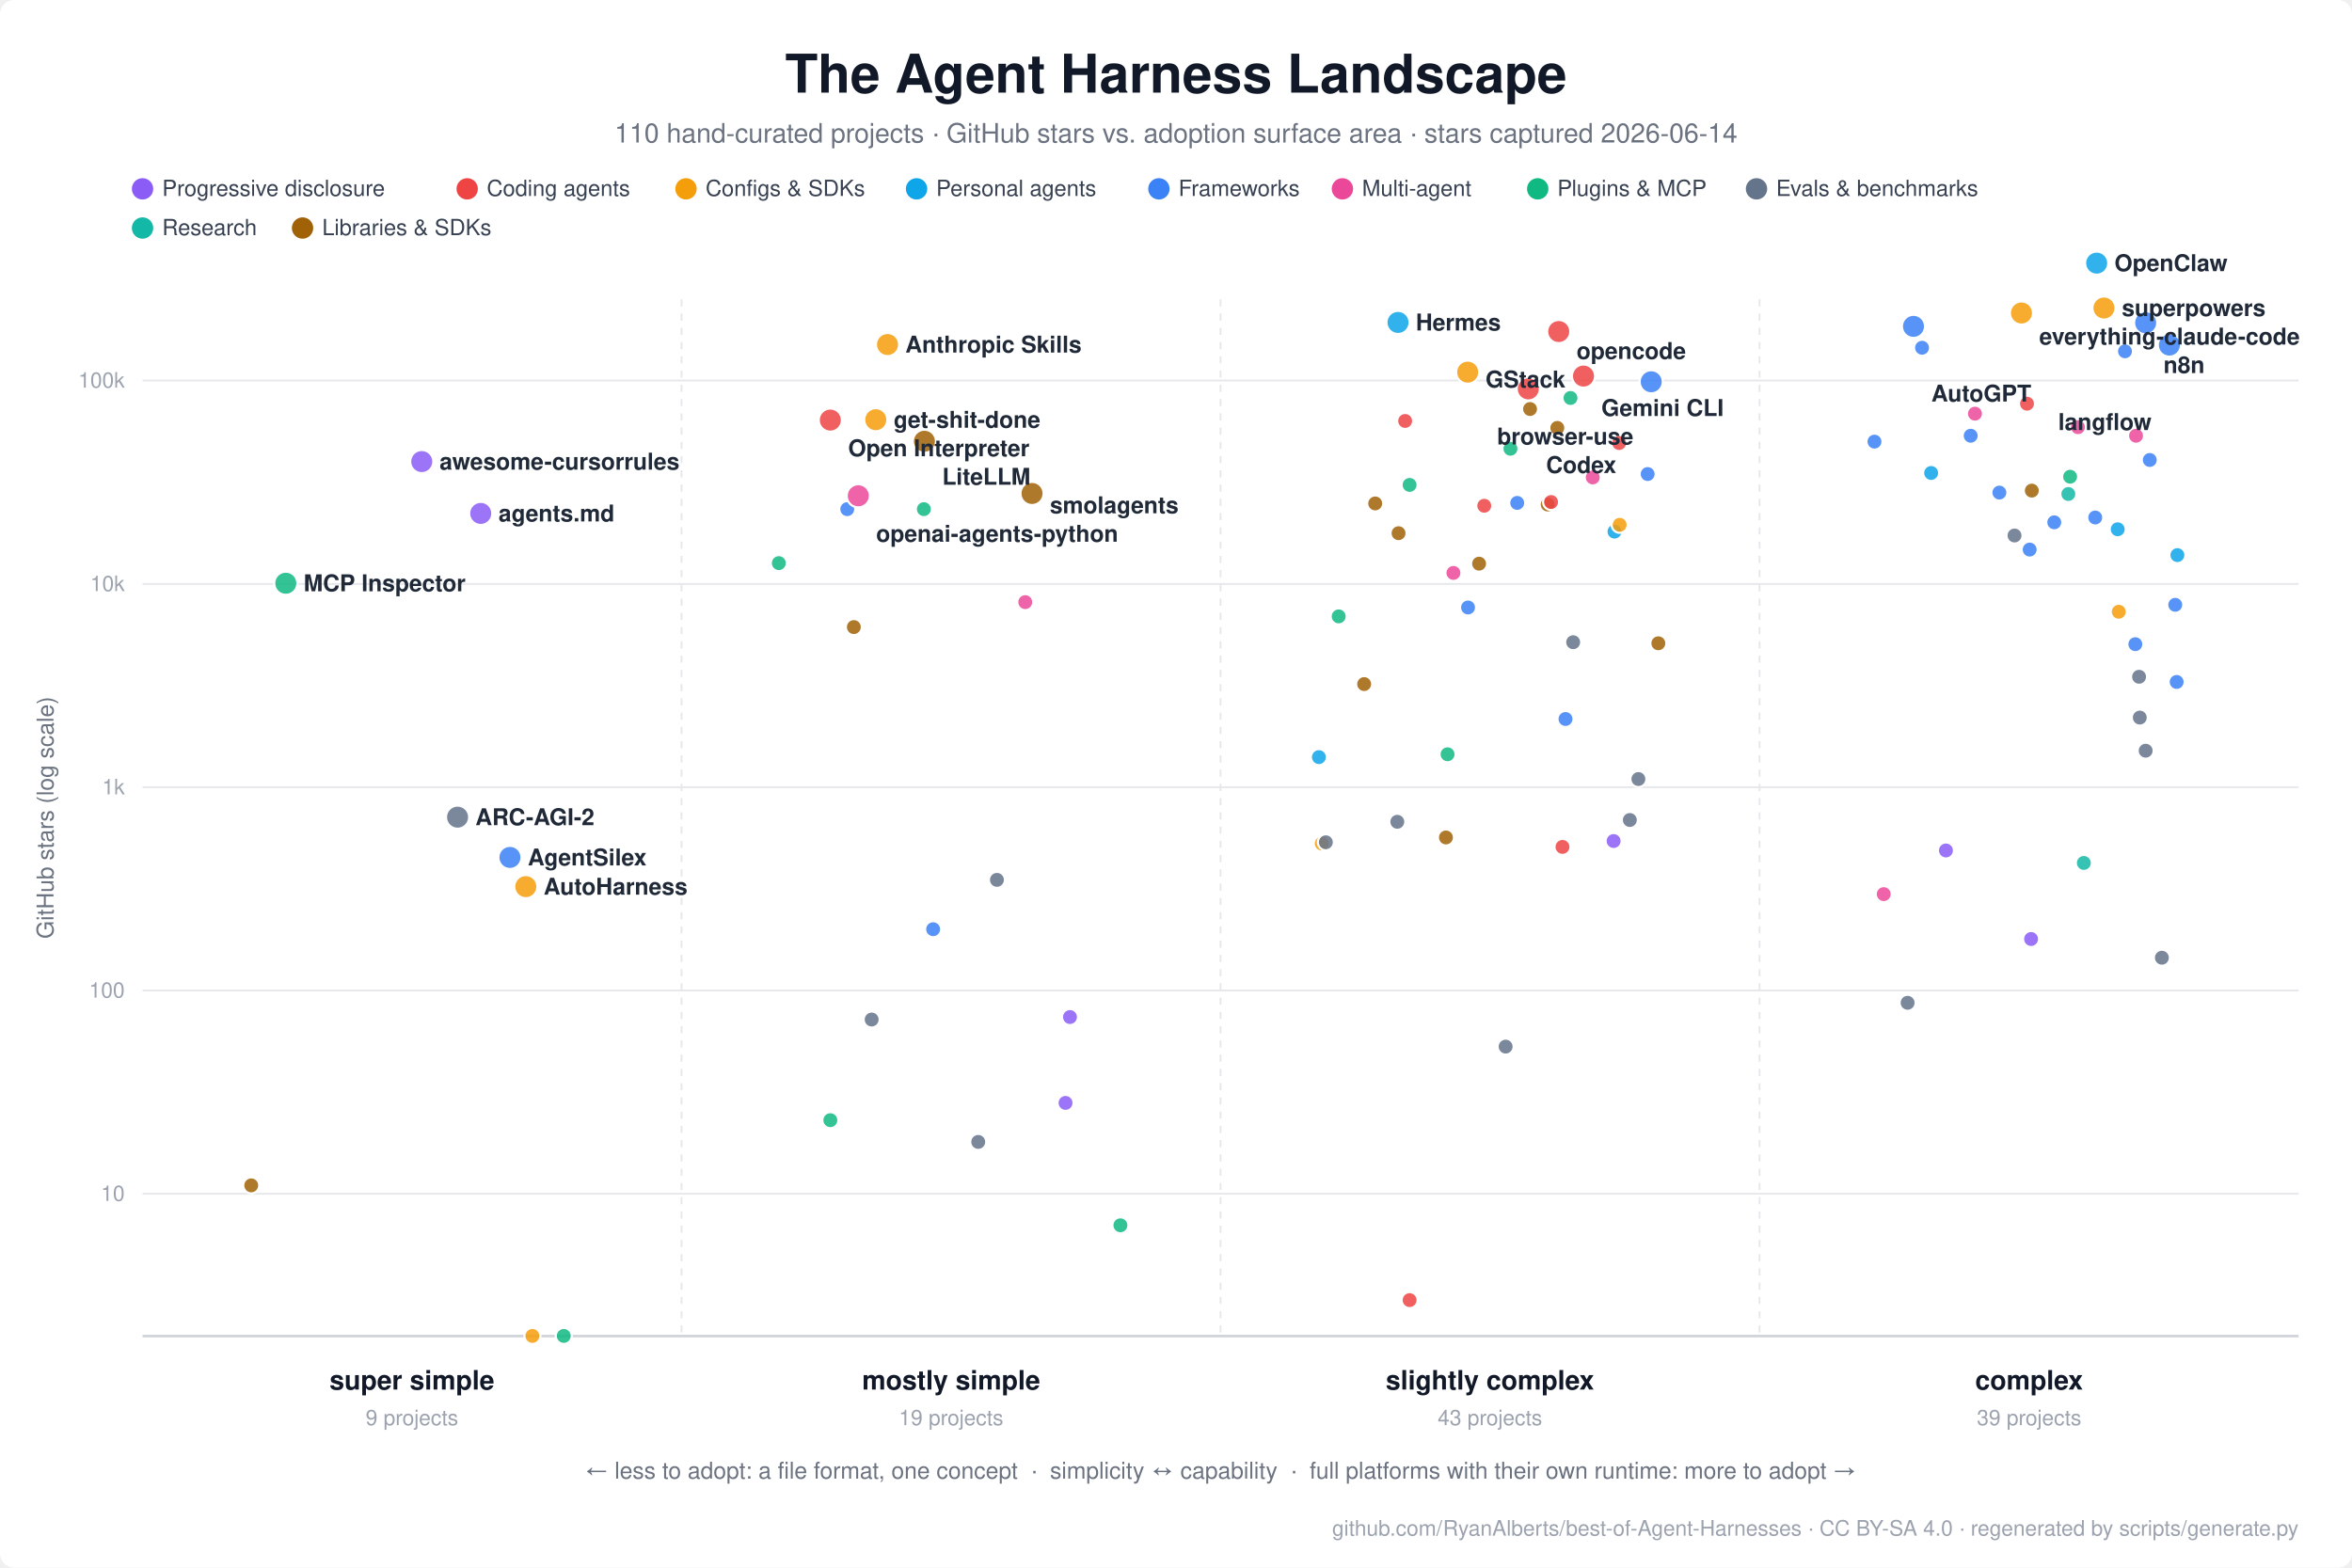
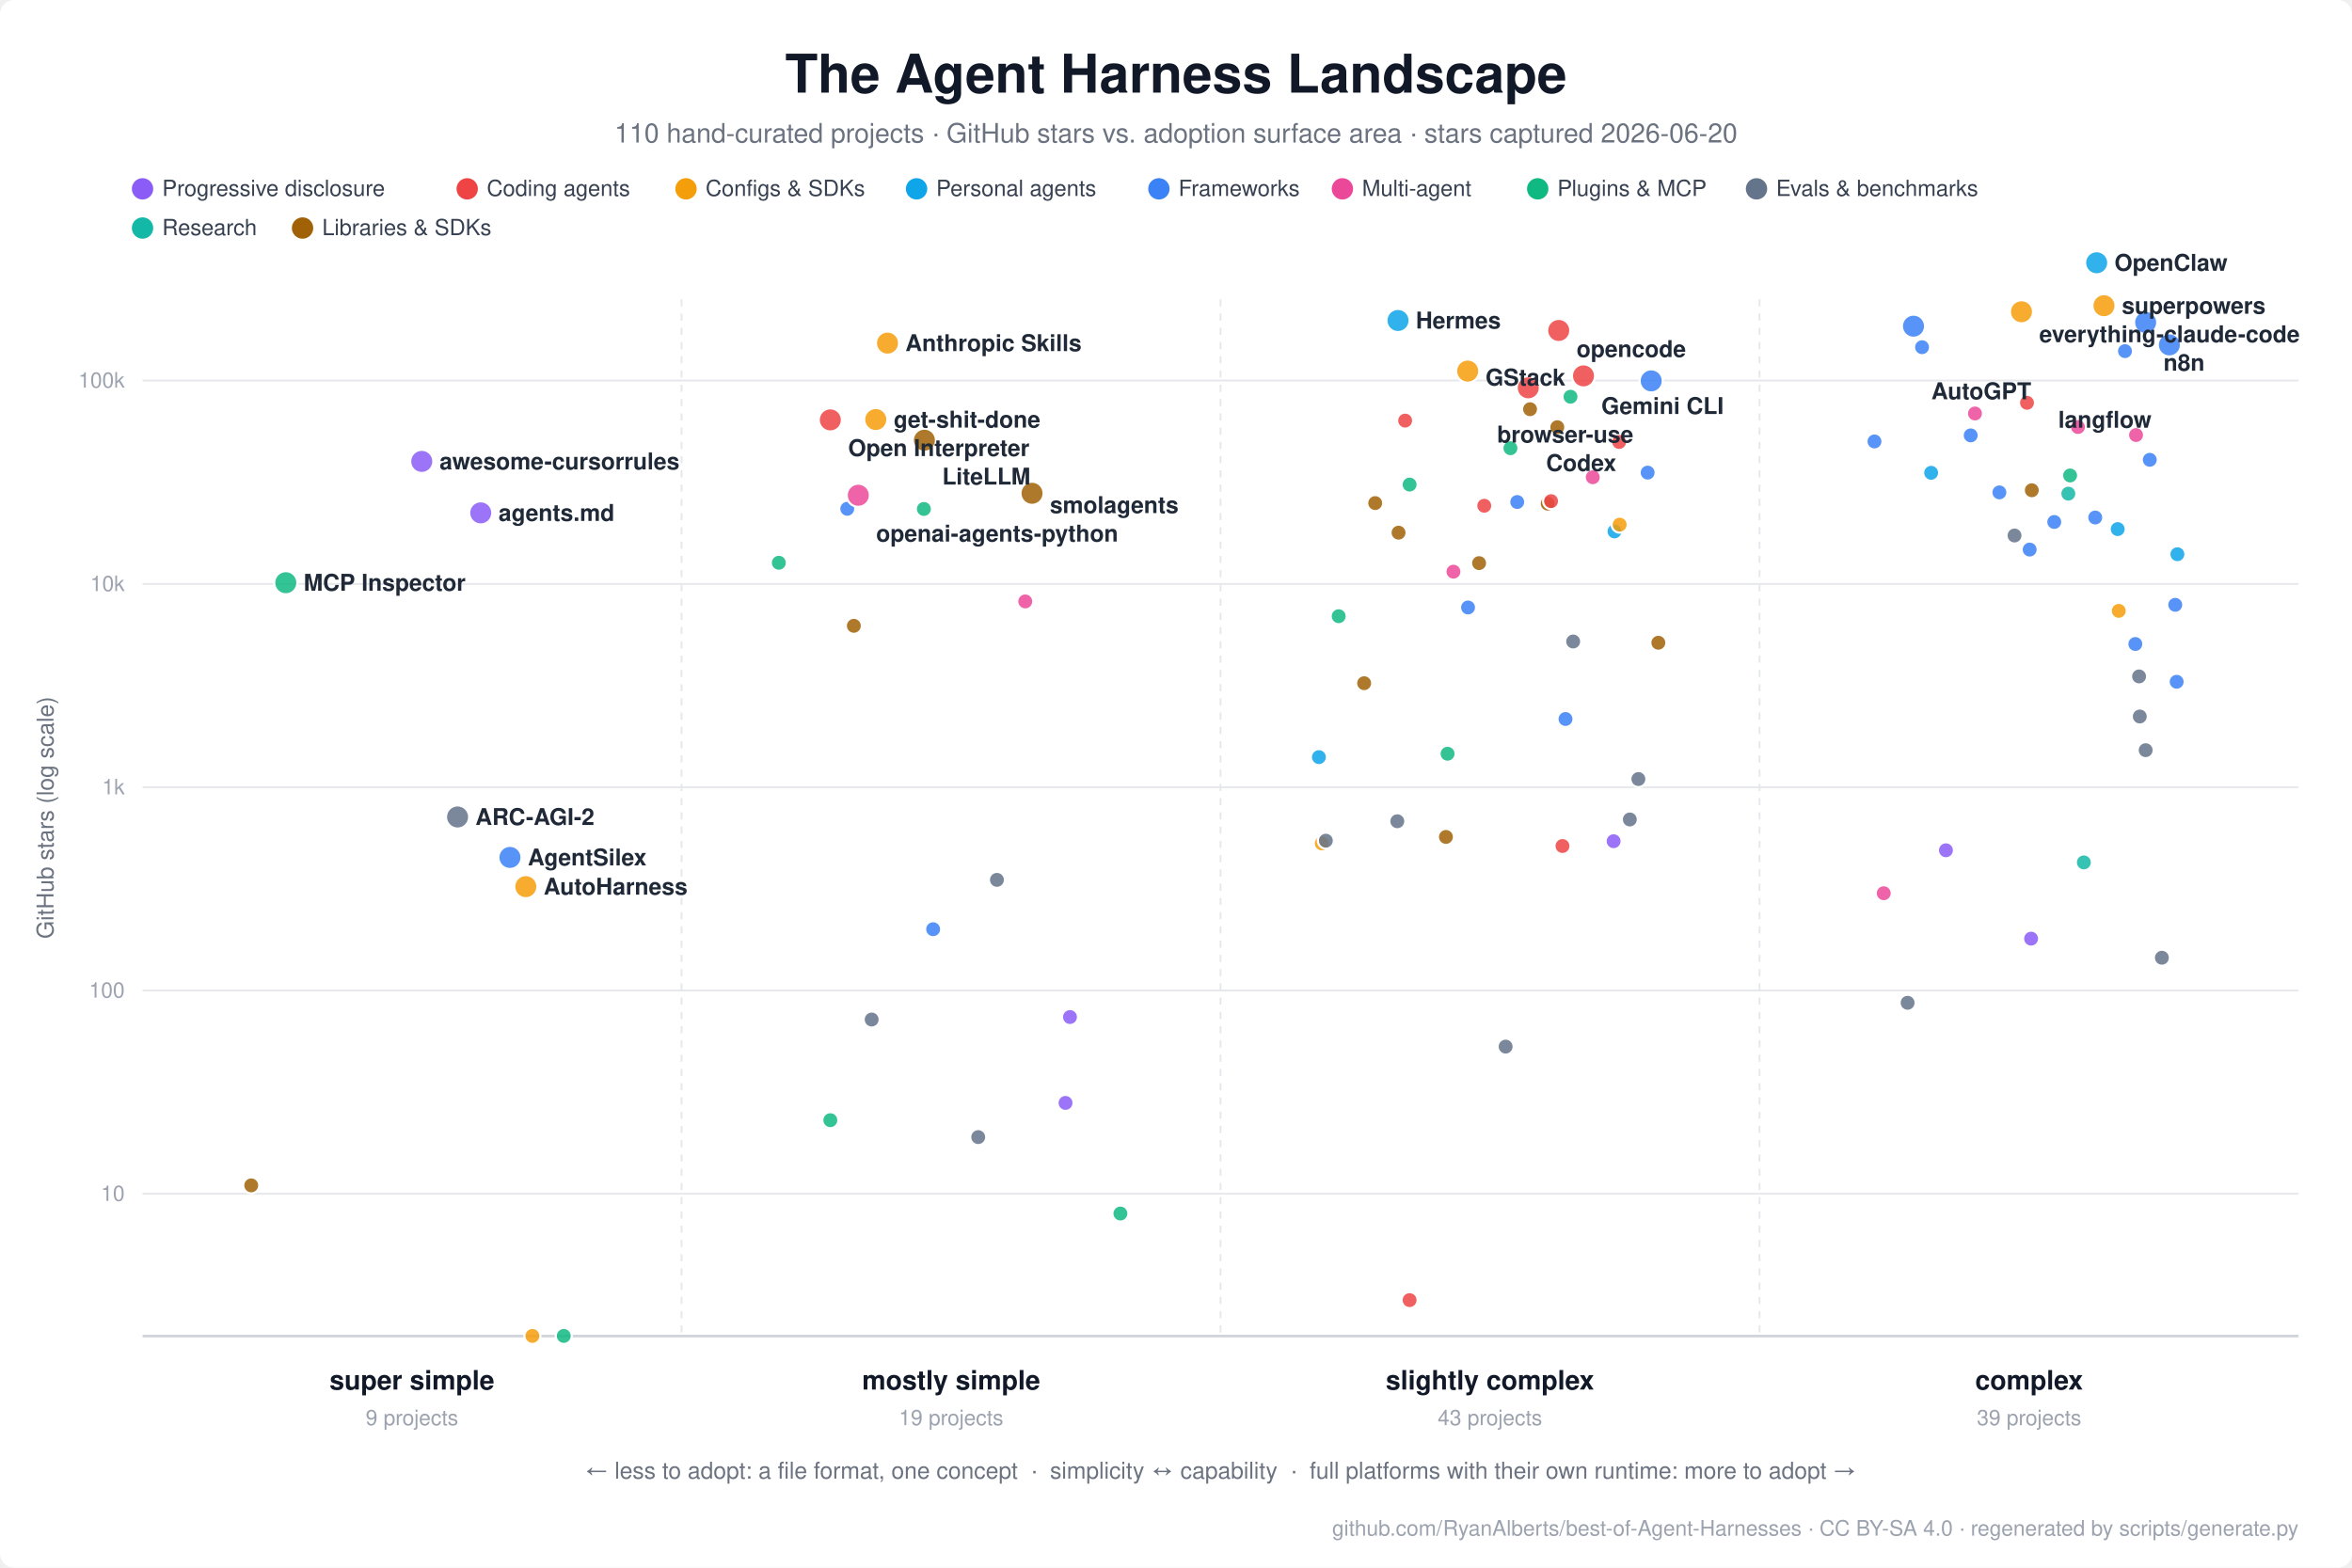
<svg xmlns="http://www.w3.org/2000/svg" viewBox="0 0 1320 880" font-family="-apple-system, 'Segoe UI', Helvetica, Arial, sans-serif">
  <rect width="1320" height="880" fill="#ffffff" rx="8" />
  <text x="660.0" y="52" text-anchor="middle" font-size="30" font-weight="700" fill="#111827">The Agent Harness Landscape</text>
-   <text x="660.0" y="80" text-anchor="middle" font-size="15" fill="#6b7280">110 hand-curated projects · GitHub stars vs. adoption surface area · stars captured 2026-06-14</text>
+   <text x="660.0" y="80" text-anchor="middle" font-size="15" fill="#6b7280">110 hand-curated projects · GitHub stars vs. adoption surface area · stars captured 2026-06-20</text>
  <circle cx="80" cy="106" r="6" fill="#8b5cf6" />
  <text x="91" y="110" font-size="12.5" fill="#374151">Progressive disclosure</text>
  <circle cx="262.2" cy="106" r="6" fill="#ef4444" />
  <text x="273.2" y="110" font-size="12.5" fill="#374151">Coding agents</text>
  <circle cx="385.0" cy="106" r="6" fill="#f59e0b" />
  <text x="396.0" y="110" font-size="12.5" fill="#374151">Configs &amp; SDKs</text>
  <circle cx="514.4" cy="106" r="6" fill="#0ea5e9" />
  <text x="525.4" y="110" font-size="12.5" fill="#374151">Personal agents</text>
  <circle cx="650.4" cy="106" r="6" fill="#3b82f6" />
  <text x="661.4" y="110" font-size="12.5" fill="#374151">Frameworks</text>
  <circle cx="753.4" cy="106" r="6" fill="#ec4899" />
  <text x="764.4" y="110" font-size="12.5" fill="#374151">Multi-agent</text>
  <circle cx="863.0" cy="106" r="6" fill="#10b981" />
  <text x="874.0" y="110" font-size="12.5" fill="#374151">Plugins &amp; MCP</text>
  <circle cx="985.8" cy="106" r="6" fill="#64748b" />
  <text x="996.8" y="110" font-size="12.5" fill="#374151">Evals &amp; benchmarks</text>
  <circle cx="80" cy="128" r="6" fill="#14b8a6" />
  <text x="91" y="132" font-size="12.5" fill="#374151">Research</text>
  <circle cx="169.8" cy="128" r="6" fill="#a16207" />
  <text x="180.8" y="132" font-size="12.5" fill="#374151">Libraries &amp; SDKs</text>
  <line x1="80" y1="670.1" x2="1290" y2="670.1" stroke="#e5e7eb" stroke-width="1" />
  <text x="70" y="674.1" text-anchor="end" font-size="12" fill="#9ca3af">10</text>
  <line x1="80" y1="556.0" x2="1290" y2="556.0" stroke="#e5e7eb" stroke-width="1" />
  <text x="70" y="560.0" text-anchor="end" font-size="12" fill="#9ca3af">100</text>
  <line x1="80" y1="441.9" x2="1290" y2="441.9" stroke="#e5e7eb" stroke-width="1" />
  <text x="70" y="445.9" text-anchor="end" font-size="12" fill="#9ca3af">1k</text>
  <line x1="80" y1="327.8" x2="1290" y2="327.8" stroke="#e5e7eb" stroke-width="1" />
  <text x="70" y="331.8" text-anchor="end" font-size="12" fill="#9ca3af">10k</text>
  <line x1="80" y1="213.6" x2="1290" y2="213.6" stroke="#e5e7eb" stroke-width="1" />
  <text x="70" y="217.6" text-anchor="end" font-size="12" fill="#9ca3af">100k</text>
  <text x="30" y="459" font-size="13" fill="#6b7280" transform="rotate(-90 30 459)" text-anchor="middle">GitHub stars (log scale)</text>
  <text x="231.2" y="780" text-anchor="middle" font-size="15" font-weight="600" fill="#111827">super simple</text>
  <text x="231.2" y="800" text-anchor="middle" font-size="12" fill="#9ca3af">9 projects</text>
  <line x1="382.5" y1="168" x2="382.5" y2="750" stroke="#e5e7eb" stroke-width="1" stroke-dasharray="4 4" />
  <text x="533.8" y="780" text-anchor="middle" font-size="15" font-weight="600" fill="#111827">mostly simple</text>
  <text x="533.8" y="800" text-anchor="middle" font-size="12" fill="#9ca3af">19 projects</text>
  <line x1="685.0" y1="168" x2="685.0" y2="750" stroke="#e5e7eb" stroke-width="1" stroke-dasharray="4 4" />
  <text x="836.2" y="780" text-anchor="middle" font-size="15" font-weight="600" fill="#111827">slightly complex</text>
  <text x="836.2" y="800" text-anchor="middle" font-size="12" fill="#9ca3af">43 projects</text>
  <line x1="987.5" y1="168" x2="987.5" y2="750" stroke="#e5e7eb" stroke-width="1" stroke-dasharray="4 4" />
  <text x="1138.8" y="780" text-anchor="middle" font-size="15" font-weight="600" fill="#111827">complex</text>
  <text x="1138.8" y="800" text-anchor="middle" font-size="12" fill="#9ca3af">39 projects</text>
  <line x1="80" y1="750" x2="1290" y2="750" stroke="#d1d5db" stroke-width="1.5" />
  <text x="685.0" y="830" text-anchor="middle" font-size="13" fill="#6b7280">←  less to adopt: a file format, one concept  ·  simplicity ↔ capability  ·  full platforms with their own runtime: more to adopt  →</text>
  <circle cx="316.4" cy="749.9" r="4.5" fill="#10b981" fill-opacity="0.85" stroke="#ffffff" stroke-width="1.2" />
  <circle cx="298.8" cy="749.9" r="4.5" fill="#f59e0b" fill-opacity="0.85" stroke="#ffffff" stroke-width="1.2" />
  <circle cx="791.1" cy="729.8" r="4.5" fill="#ef4444" fill-opacity="0.85" stroke="#ffffff" stroke-width="1.2" />
-   <circle cx="628.8" cy="687.8" r="4.5" fill="#10b981" fill-opacity="0.85" stroke="#ffffff" stroke-width="1.2" />
+   <circle cx="628.8" cy="681.2" r="4.5" fill="#10b981" fill-opacity="0.85" stroke="#ffffff" stroke-width="1.2" />
  <circle cx="141.0" cy="665.4" r="4.5" fill="#a16207" fill-opacity="0.85" stroke="#ffffff" stroke-width="1.2" />
-   <circle cx="549.0" cy="641.0" r="4.5" fill="#64748b" fill-opacity="0.85" stroke="#ffffff" stroke-width="1.2" />
+   <circle cx="549.0" cy="638.3" r="4.5" fill="#64748b" fill-opacity="0.85" stroke="#ffffff" stroke-width="1.2" />
  <circle cx="466.0" cy="628.8" r="4.5" fill="#10b981" fill-opacity="0.85" stroke="#ffffff" stroke-width="1.2" />
  <circle cx="598.0" cy="619.1" r="4.5" fill="#8b5cf6" fill-opacity="0.85" stroke="#ffffff" stroke-width="1.2" />
  <circle cx="845.0" cy="587.5" r="4.5" fill="#64748b" fill-opacity="0.85" stroke="#ffffff" stroke-width="1.2" />
  <circle cx="489.2" cy="572.3" r="4.5" fill="#64748b" fill-opacity="0.85" stroke="#ffffff" stroke-width="1.2" />
  <circle cx="600.5" cy="570.9" r="4.5" fill="#8b5cf6" fill-opacity="0.85" stroke="#ffffff" stroke-width="1.2" />
  <circle cx="1070.6" cy="562.9" r="4.5" fill="#64748b" fill-opacity="0.85" stroke="#ffffff" stroke-width="1.2" />
  <circle cx="1213.3" cy="537.6" r="4.5" fill="#64748b" fill-opacity="0.85" stroke="#ffffff" stroke-width="1.2" />
-   <circle cx="1139.9" cy="527.1" r="4.5" fill="#8b5cf6" fill-opacity="0.85" stroke="#ffffff" stroke-width="1.2" />
+   <circle cx="1139.9" cy="526.9" r="4.5" fill="#8b5cf6" fill-opacity="0.85" stroke="#ffffff" stroke-width="1.2" />
  <circle cx="523.7" cy="521.6" r="4.5" fill="#3b82f6" fill-opacity="0.85" stroke="#ffffff" stroke-width="1.2" />
-   <circle cx="1057.2" cy="501.9" r="4.5" fill="#ec4899" fill-opacity="0.85" stroke="#ffffff" stroke-width="1.2" />
+   <circle cx="1057.2" cy="501.4" r="4.5" fill="#ec4899" fill-opacity="0.85" stroke="#ffffff" stroke-width="1.2" />
  <circle cx="295.1" cy="497.7" r="6.5" fill="#f59e0b" fill-opacity="0.85" stroke="#ffffff" stroke-width="1.2" />
  <circle cx="559.5" cy="493.9" r="4.5" fill="#64748b" fill-opacity="0.85" stroke="#ffffff" stroke-width="1.2" />
-   <circle cx="1169.5" cy="484.4" r="4.5" fill="#14b8a6" fill-opacity="0.85" stroke="#ffffff" stroke-width="1.2" />
+   <circle cx="1169.5" cy="484.1" r="4.5" fill="#14b8a6" fill-opacity="0.85" stroke="#ffffff" stroke-width="1.2" />
  <circle cx="286.2" cy="481.3" r="6.5" fill="#3b82f6" fill-opacity="0.85" stroke="#ffffff" stroke-width="1.2" />
-   <circle cx="1092.1" cy="477.4" r="4.5" fill="#8b5cf6" fill-opacity="0.85" stroke="#ffffff" stroke-width="1.2" />
-   <circle cx="876.9" cy="475.4" r="4.5" fill="#ef4444" fill-opacity="0.85" stroke="#ffffff" stroke-width="1.2" />
-   <circle cx="741.8" cy="473.5" r="4.5" fill="#f59e0b" fill-opacity="0.85" stroke="#ffffff" stroke-width="1.2" />
-   <circle cx="744.1" cy="472.8" r="4.5" fill="#64748b" fill-opacity="0.85" stroke="#ffffff" stroke-width="1.2" />
-   <circle cx="905.6" cy="472.1" r="4.5" fill="#8b5cf6" fill-opacity="0.85" stroke="#ffffff" stroke-width="1.2" />
-   <circle cx="811.5" cy="470.1" r="4.5" fill="#a16207" fill-opacity="0.85" stroke="#ffffff" stroke-width="1.2" />
-   <circle cx="784.2" cy="461.3" r="4.5" fill="#64748b" fill-opacity="0.85" stroke="#ffffff" stroke-width="1.2" />
-   <circle cx="914.7" cy="460.3" r="4.5" fill="#64748b" fill-opacity="0.85" stroke="#ffffff" stroke-width="1.2" />
-   <circle cx="256.8" cy="458.7" r="6.5" fill="#64748b" fill-opacity="0.85" stroke="#ffffff" stroke-width="1.2" />
+   <circle cx="1092.1" cy="477.3" r="4.5" fill="#8b5cf6" fill-opacity="0.85" stroke="#ffffff" stroke-width="1.2" />
+   <circle cx="876.9" cy="474.9" r="4.5" fill="#ef4444" fill-opacity="0.85" stroke="#ffffff" stroke-width="1.2" />
+   <circle cx="741.8" cy="473.4" r="4.5" fill="#f59e0b" fill-opacity="0.85" stroke="#ffffff" stroke-width="1.2" />
+   <circle cx="905.6" cy="472.2" r="4.5" fill="#8b5cf6" fill-opacity="0.85" stroke="#ffffff" stroke-width="1.2" />
+   <circle cx="744.1" cy="471.9" r="4.5" fill="#64748b" fill-opacity="0.85" stroke="#ffffff" stroke-width="1.2" />
+   <circle cx="811.5" cy="469.8" r="4.5" fill="#a16207" fill-opacity="0.85" stroke="#ffffff" stroke-width="1.2" />
+   <circle cx="784.2" cy="461.0" r="4.5" fill="#64748b" fill-opacity="0.85" stroke="#ffffff" stroke-width="1.2" />
+   <circle cx="914.7" cy="460.0" r="4.5" fill="#64748b" fill-opacity="0.85" stroke="#ffffff" stroke-width="1.2" />
+   <circle cx="256.8" cy="458.6" r="6.5" fill="#64748b" fill-opacity="0.85" stroke="#ffffff" stroke-width="1.2" />
  <circle cx="919.5" cy="437.3" r="4.5" fill="#64748b" fill-opacity="0.85" stroke="#ffffff" stroke-width="1.2" />
  <circle cx="740.2" cy="425.0" r="4.5" fill="#0ea5e9" fill-opacity="0.85" stroke="#ffffff" stroke-width="1.2" />
-   <circle cx="812.4" cy="423.4" r="4.5" fill="#10b981" fill-opacity="0.85" stroke="#ffffff" stroke-width="1.2" />
-   <circle cx="1204.2" cy="421.4" r="4.5" fill="#64748b" fill-opacity="0.85" stroke="#ffffff" stroke-width="1.2" />
+   <circle cx="812.4" cy="423.1" r="4.5" fill="#10b981" fill-opacity="0.85" stroke="#ffffff" stroke-width="1.2" />
+   <circle cx="1204.2" cy="421.1" r="4.5" fill="#64748b" fill-opacity="0.85" stroke="#ffffff" stroke-width="1.2" />
  <circle cx="878.6" cy="403.6" r="4.5" fill="#3b82f6" fill-opacity="0.85" stroke="#ffffff" stroke-width="1.2" />
-   <circle cx="1200.9" cy="402.8" r="4.5" fill="#64748b" fill-opacity="0.85" stroke="#ffffff" stroke-width="1.2" />
-   <circle cx="765.6" cy="384.0" r="4.5" fill="#a16207" fill-opacity="0.85" stroke="#ffffff" stroke-width="1.2" />
-   <circle cx="1221.6" cy="382.8" r="4.5" fill="#3b82f6" fill-opacity="0.85" stroke="#ffffff" stroke-width="1.2" />
-   <circle cx="1200.5" cy="379.9" r="4.5" fill="#64748b" fill-opacity="0.85" stroke="#ffffff" stroke-width="1.2" />
-   <circle cx="1198.4" cy="361.6" r="4.5" fill="#3b82f6" fill-opacity="0.85" stroke="#ffffff" stroke-width="1.2" />
-   <circle cx="930.7" cy="361.1" r="4.5" fill="#a16207" fill-opacity="0.85" stroke="#ffffff" stroke-width="1.2" />
-   <circle cx="882.9" cy="360.5" r="4.5" fill="#64748b" fill-opacity="0.85" stroke="#ffffff" stroke-width="1.2" />
-   <circle cx="479.2" cy="352.0" r="4.5" fill="#a16207" fill-opacity="0.85" stroke="#ffffff" stroke-width="1.2" />
-   <circle cx="751.3" cy="346.0" r="4.5" fill="#10b981" fill-opacity="0.85" stroke="#ffffff" stroke-width="1.2" />
-   <circle cx="1189.1" cy="343.4" r="4.5" fill="#f59e0b" fill-opacity="0.85" stroke="#ffffff" stroke-width="1.2" />
+   <circle cx="1200.9" cy="402.2" r="4.5" fill="#64748b" fill-opacity="0.85" stroke="#ffffff" stroke-width="1.2" />
+   <circle cx="765.6" cy="383.5" r="4.5" fill="#a16207" fill-opacity="0.85" stroke="#ffffff" stroke-width="1.2" />
+   <circle cx="1221.6" cy="382.7" r="4.5" fill="#3b82f6" fill-opacity="0.85" stroke="#ffffff" stroke-width="1.2" />
+   <circle cx="1200.5" cy="379.7" r="4.5" fill="#64748b" fill-opacity="0.85" stroke="#ffffff" stroke-width="1.2" />
+   <circle cx="1198.4" cy="361.5" r="4.5" fill="#3b82f6" fill-opacity="0.85" stroke="#ffffff" stroke-width="1.2" />
+   <circle cx="930.7" cy="360.8" r="4.5" fill="#a16207" fill-opacity="0.85" stroke="#ffffff" stroke-width="1.2" />
+   <circle cx="882.9" cy="360.1" r="4.5" fill="#64748b" fill-opacity="0.85" stroke="#ffffff" stroke-width="1.2" />
+   <circle cx="479.2" cy="351.3" r="4.5" fill="#a16207" fill-opacity="0.85" stroke="#ffffff" stroke-width="1.2" />
+   <circle cx="751.3" cy="345.9" r="4.5" fill="#10b981" fill-opacity="0.85" stroke="#ffffff" stroke-width="1.2" />
+   <circle cx="1189.1" cy="342.9" r="4.5" fill="#f59e0b" fill-opacity="0.85" stroke="#ffffff" stroke-width="1.2" />
  <circle cx="823.9" cy="341.0" r="4.5" fill="#3b82f6" fill-opacity="0.85" stroke="#ffffff" stroke-width="1.2" />
  <circle cx="1220.8" cy="339.5" r="4.5" fill="#3b82f6" fill-opacity="0.85" stroke="#ffffff" stroke-width="1.2" />
-   <circle cx="575.4" cy="338.0" r="4.5" fill="#ec4899" fill-opacity="0.85" stroke="#ffffff" stroke-width="1.2" />
-   <circle cx="160.4" cy="327.4" r="6.5" fill="#10b981" fill-opacity="0.85" stroke="#ffffff" stroke-width="1.2" />
-   <circle cx="815.7" cy="321.6" r="4.5" fill="#ec4899" fill-opacity="0.85" stroke="#ffffff" stroke-width="1.2" />
-   <circle cx="830.1" cy="316.4" r="4.5" fill="#a16207" fill-opacity="0.85" stroke="#ffffff" stroke-width="1.2" />
-   <circle cx="437.1" cy="316.1" r="4.5" fill="#10b981" fill-opacity="0.85" stroke="#ffffff" stroke-width="1.2" />
-   <circle cx="1222.0" cy="311.6" r="4.5" fill="#0ea5e9" fill-opacity="0.85" stroke="#ffffff" stroke-width="1.2" />
+   <circle cx="575.4" cy="337.6" r="4.5" fill="#ec4899" fill-opacity="0.85" stroke="#ffffff" stroke-width="1.2" />
+   <circle cx="160.4" cy="327.1" r="6.5" fill="#10b981" fill-opacity="0.85" stroke="#ffffff" stroke-width="1.2" />
+   <circle cx="815.7" cy="320.9" r="4.5" fill="#ec4899" fill-opacity="0.85" stroke="#ffffff" stroke-width="1.2" />
+   <circle cx="830.1" cy="316.1" r="4.5" fill="#a16207" fill-opacity="0.85" stroke="#ffffff" stroke-width="1.2" />
+   <circle cx="437.1" cy="315.9" r="4.5" fill="#10b981" fill-opacity="0.85" stroke="#ffffff" stroke-width="1.2" />
+   <circle cx="1222.0" cy="311.1" r="4.5" fill="#0ea5e9" fill-opacity="0.85" stroke="#ffffff" stroke-width="1.2" />
  <circle cx="1139.1" cy="308.5" r="4.5" fill="#3b82f6" fill-opacity="0.85" stroke="#ffffff" stroke-width="1.2" />
  <circle cx="1130.6" cy="300.6" r="4.5" fill="#64748b" fill-opacity="0.85" stroke="#ffffff" stroke-width="1.2" />
-   <circle cx="784.9" cy="299.3" r="4.5" fill="#a16207" fill-opacity="0.85" stroke="#ffffff" stroke-width="1.2" />
-   <circle cx="906.1" cy="298.4" r="4.5" fill="#0ea5e9" fill-opacity="0.85" stroke="#ffffff" stroke-width="1.2" />
-   <circle cx="1188.5" cy="297.1" r="4.5" fill="#0ea5e9" fill-opacity="0.85" stroke="#ffffff" stroke-width="1.2" />
-   <circle cx="909.0" cy="294.6" r="4.5" fill="#f59e0b" fill-opacity="0.85" stroke="#ffffff" stroke-width="1.2" />
-   <circle cx="1152.9" cy="293.2" r="4.5" fill="#3b82f6" fill-opacity="0.85" stroke="#ffffff" stroke-width="1.2" />
+   <circle cx="784.9" cy="299.0" r="4.5" fill="#a16207" fill-opacity="0.85" stroke="#ffffff" stroke-width="1.2" />
+   <circle cx="906.1" cy="298.3" r="4.5" fill="#0ea5e9" fill-opacity="0.85" stroke="#ffffff" stroke-width="1.2" />
+   <circle cx="1188.5" cy="297.0" r="4.5" fill="#0ea5e9" fill-opacity="0.85" stroke="#ffffff" stroke-width="1.2" />
+   <circle cx="909.0" cy="294.5" r="4.5" fill="#f59e0b" fill-opacity="0.85" stroke="#ffffff" stroke-width="1.2" />
+   <circle cx="1152.9" cy="293.0" r="4.5" fill="#3b82f6" fill-opacity="0.85" stroke="#ffffff" stroke-width="1.2" />
  <circle cx="1175.9" cy="290.5" r="4.5" fill="#3b82f6" fill-opacity="0.85" stroke="#ffffff" stroke-width="1.2" />
-   <circle cx="269.8" cy="288.2" r="6.5" fill="#8b5cf6" fill-opacity="0.85" stroke="#ffffff" stroke-width="1.2" />
-   <circle cx="518.5" cy="285.8" r="4.5" fill="#10b981" fill-opacity="0.85" stroke="#ffffff" stroke-width="1.2" />
-   <circle cx="475.5" cy="285.8" r="4.5" fill="#3b82f6" fill-opacity="0.85" stroke="#ffffff" stroke-width="1.2" />
+   <circle cx="269.8" cy="287.9" r="6.5" fill="#8b5cf6" fill-opacity="0.85" stroke="#ffffff" stroke-width="1.2" />
+   <circle cx="518.5" cy="285.7" r="4.5" fill="#10b981" fill-opacity="0.85" stroke="#ffffff" stroke-width="1.2" />
+   <circle cx="475.5" cy="285.6" r="4.5" fill="#3b82f6" fill-opacity="0.85" stroke="#ffffff" stroke-width="1.2" />
  <circle cx="833.0" cy="283.9" r="4.5" fill="#ef4444" fill-opacity="0.85" stroke="#ffffff" stroke-width="1.2" />
-   <circle cx="868.6" cy="283.2" r="4.5" fill="#a16207" fill-opacity="0.85" stroke="#ffffff" stroke-width="1.2" />
-   <circle cx="771.8" cy="282.6" r="4.5" fill="#a16207" fill-opacity="0.85" stroke="#ffffff" stroke-width="1.2" />
-   <circle cx="851.5" cy="282.3" r="4.5" fill="#3b82f6" fill-opacity="0.85" stroke="#ffffff" stroke-width="1.2" />
-   <circle cx="870.5" cy="281.8" r="4.5" fill="#ef4444" fill-opacity="0.85" stroke="#ffffff" stroke-width="1.2" />
-   <circle cx="481.7" cy="278.3" r="6.5" fill="#ec4899" fill-opacity="0.85" stroke="#ffffff" stroke-width="1.2" />
-   <circle cx="1160.8" cy="277.3" r="4.5" fill="#14b8a6" fill-opacity="0.85" stroke="#ffffff" stroke-width="1.2" />
-   <circle cx="579.2" cy="277.0" r="6.5" fill="#a16207" fill-opacity="0.85" stroke="#ffffff" stroke-width="1.2" />
-   <circle cx="1122.1" cy="276.5" r="4.5" fill="#3b82f6" fill-opacity="0.85" stroke="#ffffff" stroke-width="1.2" />
-   <circle cx="1140.3" cy="275.4" r="4.5" fill="#a16207" fill-opacity="0.85" stroke="#ffffff" stroke-width="1.2" />
-   <circle cx="791.1" cy="272.2" r="4.5" fill="#10b981" fill-opacity="0.85" stroke="#ffffff" stroke-width="1.2" />
-   <circle cx="893.9" cy="268.0" r="4.5" fill="#ec4899" fill-opacity="0.85" stroke="#ffffff" stroke-width="1.2" />
-   <circle cx="1161.8" cy="267.6" r="4.5" fill="#10b981" fill-opacity="0.85" stroke="#ffffff" stroke-width="1.2" />
-   <circle cx="924.7" cy="266.1" r="4.5" fill="#3b82f6" fill-opacity="0.85" stroke="#ffffff" stroke-width="1.2" />
-   <circle cx="1083.8" cy="265.5" r="4.5" fill="#0ea5e9" fill-opacity="0.85" stroke="#ffffff" stroke-width="1.2" />
-   <circle cx="236.7" cy="259.1" r="6.5" fill="#8b5cf6" fill-opacity="0.85" stroke="#ffffff" stroke-width="1.2" />
-   <circle cx="1206.5" cy="258.2" r="4.5" fill="#3b82f6" fill-opacity="0.85" stroke="#ffffff" stroke-width="1.2" />
-   <circle cx="847.7" cy="251.9" r="4.5" fill="#10b981" fill-opacity="0.85" stroke="#ffffff" stroke-width="1.2" />
-   <circle cx="908.7" cy="248.7" r="4.5" fill="#ef4444" fill-opacity="0.85" stroke="#ffffff" stroke-width="1.2" />
-   <circle cx="1052.0" cy="247.9" r="4.5" fill="#3b82f6" fill-opacity="0.85" stroke="#ffffff" stroke-width="1.2" />
-   <circle cx="518.8" cy="247.7" r="6.5" fill="#a16207" fill-opacity="0.85" stroke="#ffffff" stroke-width="1.2" />
-   <circle cx="1198.8" cy="244.6" r="4.5" fill="#ec4899" fill-opacity="0.85" stroke="#ffffff" stroke-width="1.2" />
-   <circle cx="1106.0" cy="244.6" r="4.5" fill="#3b82f6" fill-opacity="0.85" stroke="#ffffff" stroke-width="1.2" />
-   <circle cx="874.0" cy="240.2" r="4.5" fill="#a16207" fill-opacity="0.85" stroke="#ffffff" stroke-width="1.2" />
-   <circle cx="1166.2" cy="239.8" r="4.5" fill="#ec4899" fill-opacity="0.85" stroke="#ffffff" stroke-width="1.2" />
-   <circle cx="788.6" cy="236.3" r="4.5" fill="#ef4444" fill-opacity="0.85" stroke="#ffffff" stroke-width="1.2" />
-   <circle cx="466.0" cy="235.8" r="6.5" fill="#ef4444" fill-opacity="0.85" stroke="#ffffff" stroke-width="1.2" />
-   <circle cx="491.5" cy="235.6" r="6.5" fill="#f59e0b" fill-opacity="0.85" stroke="#ffffff" stroke-width="1.2" />
-   <circle cx="1108.4" cy="232.2" r="4.5" fill="#ec4899" fill-opacity="0.85" stroke="#ffffff" stroke-width="1.2" />
-   <circle cx="858.7" cy="229.6" r="4.5" fill="#a16207" fill-opacity="0.85" stroke="#ffffff" stroke-width="1.2" />
-   <circle cx="1137.6" cy="226.6" r="4.5" fill="#ef4444" fill-opacity="0.85" stroke="#ffffff" stroke-width="1.2" />
-   <circle cx="881.4" cy="223.4" r="4.5" fill="#10b981" fill-opacity="0.85" stroke="#ffffff" stroke-width="1.2" />
-   <circle cx="857.7" cy="218.3" r="6.5" fill="#ef4444" fill-opacity="0.85" stroke="#ffffff" stroke-width="1.2" />
-   <circle cx="926.7" cy="214.3" r="6.5" fill="#3b82f6" fill-opacity="0.85" stroke="#ffffff" stroke-width="1.2" />
-   <circle cx="888.7" cy="211.1" r="6.5" fill="#ef4444" fill-opacity="0.85" stroke="#ffffff" stroke-width="1.2" />
-   <circle cx="823.7" cy="208.9" r="6.5" fill="#f59e0b" fill-opacity="0.85" stroke="#ffffff" stroke-width="1.2" />
-   <circle cx="1192.6" cy="197.2" r="4.5" fill="#3b82f6" fill-opacity="0.85" stroke="#ffffff" stroke-width="1.2" />
-   <circle cx="1078.7" cy="195.2" r="4.5" fill="#3b82f6" fill-opacity="0.85" stroke="#ffffff" stroke-width="1.2" />
-   <circle cx="1217.5" cy="193.7" r="6.5" fill="#3b82f6" fill-opacity="0.85" stroke="#ffffff" stroke-width="1.2" />
-   <circle cx="498.1" cy="193.4" r="6.5" fill="#f59e0b" fill-opacity="0.85" stroke="#ffffff" stroke-width="1.2" />
-   <circle cx="874.8" cy="186.1" r="6.5" fill="#ef4444" fill-opacity="0.85" stroke="#ffffff" stroke-width="1.2" />
-   <circle cx="1073.9" cy="183.2" r="6.5" fill="#3b82f6" fill-opacity="0.85" stroke="#ffffff" stroke-width="1.2" />
-   <circle cx="1204.2" cy="181.2" r="6.5" fill="#3b82f6" fill-opacity="0.85" stroke="#ffffff" stroke-width="1.2" />
-   <circle cx="784.6" cy="181.0" r="6.5" fill="#0ea5e9" fill-opacity="0.85" stroke="#ffffff" stroke-width="1.2" />
-   <circle cx="1134.5" cy="175.7" r="6.5" fill="#f59e0b" fill-opacity="0.85" stroke="#ffffff" stroke-width="1.2" />
-   <circle cx="1180.8" cy="172.9" r="6.5" fill="#f59e0b" fill-opacity="0.85" stroke="#ffffff" stroke-width="1.2" />
-   <circle cx="1176.7" cy="147.7" r="6.5" fill="#0ea5e9" fill-opacity="0.85" stroke="#ffffff" stroke-width="1.2" />
-   <text x="246.7" y="263.6" text-anchor="start" font-size="13" font-weight="600" fill="#1f2937">awesome-cursorrules</text>
-   <text x="279.8" y="292.7" text-anchor="start" font-size="13" font-weight="600" fill="#1f2937">agents.md</text>
-   <text x="170.4" y="331.9" text-anchor="start" font-size="13" font-weight="600" fill="#1f2937">MCP Inspector</text>
-   <text x="266.8" y="463.2" text-anchor="start" font-size="13" font-weight="600" fill="#1f2937">ARC-AGI-2</text>
+   <circle cx="868.6" cy="282.7" r="4.5" fill="#a16207" fill-opacity="0.85" stroke="#ffffff" stroke-width="1.2" />
+   <circle cx="771.8" cy="282.4" r="4.5" fill="#a16207" fill-opacity="0.85" stroke="#ffffff" stroke-width="1.2" />
+   <circle cx="851.5" cy="281.8" r="4.5" fill="#3b82f6" fill-opacity="0.85" stroke="#ffffff" stroke-width="1.2" />
+   <circle cx="870.5" cy="281.3" r="4.5" fill="#ef4444" fill-opacity="0.85" stroke="#ffffff" stroke-width="1.2" />
+   <circle cx="481.7" cy="278.0" r="6.5" fill="#ec4899" fill-opacity="0.85" stroke="#ffffff" stroke-width="1.2" />
+   <circle cx="1160.8" cy="277.1" r="4.5" fill="#14b8a6" fill-opacity="0.85" stroke="#ffffff" stroke-width="1.2" />
+   <circle cx="579.2" cy="276.9" r="6.5" fill="#a16207" fill-opacity="0.85" stroke="#ffffff" stroke-width="1.2" />
+   <circle cx="1122.1" cy="276.4" r="4.5" fill="#3b82f6" fill-opacity="0.85" stroke="#ffffff" stroke-width="1.2" />
+   <circle cx="1140.3" cy="275.2" r="4.5" fill="#a16207" fill-opacity="0.85" stroke="#ffffff" stroke-width="1.2" />
+   <circle cx="791.1" cy="272.0" r="4.5" fill="#10b981" fill-opacity="0.85" stroke="#ffffff" stroke-width="1.2" />
+   <circle cx="893.9" cy="267.9" r="4.5" fill="#ec4899" fill-opacity="0.85" stroke="#ffffff" stroke-width="1.2" />
+   <circle cx="1161.8" cy="266.9" r="4.5" fill="#10b981" fill-opacity="0.85" stroke="#ffffff" stroke-width="1.2" />
+   <circle cx="1083.8" cy="265.4" r="4.5" fill="#0ea5e9" fill-opacity="0.85" stroke="#ffffff" stroke-width="1.2" />
+   <circle cx="924.7" cy="265.3" r="4.5" fill="#3b82f6" fill-opacity="0.85" stroke="#ffffff" stroke-width="1.2" />
+   <circle cx="236.7" cy="259.0" r="6.5" fill="#8b5cf6" fill-opacity="0.85" stroke="#ffffff" stroke-width="1.2" />
+   <circle cx="1206.5" cy="258.1" r="4.5" fill="#3b82f6" fill-opacity="0.85" stroke="#ffffff" stroke-width="1.2" />
+   <circle cx="847.7" cy="251.6" r="4.5" fill="#10b981" fill-opacity="0.85" stroke="#ffffff" stroke-width="1.2" />
+   <circle cx="908.7" cy="248.1" r="4.5" fill="#ef4444" fill-opacity="0.85" stroke="#ffffff" stroke-width="1.2" />
+   <circle cx="1052.0" cy="247.8" r="4.5" fill="#3b82f6" fill-opacity="0.85" stroke="#ffffff" stroke-width="1.2" />
+   <circle cx="518.8" cy="247.1" r="6.5" fill="#a16207" fill-opacity="0.85" stroke="#ffffff" stroke-width="1.2" />
+   <circle cx="1106.0" cy="244.4" r="4.5" fill="#3b82f6" fill-opacity="0.85" stroke="#ffffff" stroke-width="1.2" />
+   <circle cx="1198.8" cy="244.2" r="4.5" fill="#ec4899" fill-opacity="0.85" stroke="#ffffff" stroke-width="1.2" />
+   <circle cx="874.0" cy="239.8" r="4.5" fill="#a16207" fill-opacity="0.85" stroke="#ffffff" stroke-width="1.2" />
+   <circle cx="1166.2" cy="239.7" r="4.5" fill="#ec4899" fill-opacity="0.85" stroke="#ffffff" stroke-width="1.2" />
+   <circle cx="788.6" cy="236.1" r="4.5" fill="#ef4444" fill-opacity="0.85" stroke="#ffffff" stroke-width="1.2" />
+   <circle cx="466.0" cy="235.7" r="6.5" fill="#ef4444" fill-opacity="0.85" stroke="#ffffff" stroke-width="1.2" />
+   <circle cx="491.5" cy="235.5" r="6.5" fill="#f59e0b" fill-opacity="0.85" stroke="#ffffff" stroke-width="1.2" />
+   <circle cx="1108.4" cy="232.1" r="4.5" fill="#ec4899" fill-opacity="0.85" stroke="#ffffff" stroke-width="1.2" />
+   <circle cx="858.7" cy="229.7" r="4.5" fill="#a16207" fill-opacity="0.85" stroke="#ffffff" stroke-width="1.2" />
+   <circle cx="1137.6" cy="226.1" r="4.5" fill="#ef4444" fill-opacity="0.85" stroke="#ffffff" stroke-width="1.2" />
+   <circle cx="881.4" cy="222.7" r="4.5" fill="#10b981" fill-opacity="0.85" stroke="#ffffff" stroke-width="1.2" />
+   <circle cx="857.7" cy="217.7" r="6.5" fill="#ef4444" fill-opacity="0.85" stroke="#ffffff" stroke-width="1.2" />
+   <circle cx="926.7" cy="213.8" r="6.5" fill="#3b82f6" fill-opacity="0.85" stroke="#ffffff" stroke-width="1.2" />
+   <circle cx="888.7" cy="211.0" r="6.5" fill="#ef4444" fill-opacity="0.85" stroke="#ffffff" stroke-width="1.2" />
+   <circle cx="823.7" cy="208.3" r="6.5" fill="#f59e0b" fill-opacity="0.85" stroke="#ffffff" stroke-width="1.2" />
+   <circle cx="1192.6" cy="197.1" r="4.5" fill="#3b82f6" fill-opacity="0.85" stroke="#ffffff" stroke-width="1.2" />
+   <circle cx="1078.7" cy="194.9" r="4.5" fill="#3b82f6" fill-opacity="0.85" stroke="#ffffff" stroke-width="1.2" />
+   <circle cx="1217.5" cy="193.6" r="6.5" fill="#3b82f6" fill-opacity="0.85" stroke="#ffffff" stroke-width="1.2" />
+   <circle cx="498.1" cy="192.6" r="6.5" fill="#f59e0b" fill-opacity="0.85" stroke="#ffffff" stroke-width="1.2" />
+   <circle cx="874.8" cy="185.5" r="6.5" fill="#ef4444" fill-opacity="0.85" stroke="#ffffff" stroke-width="1.2" />
+   <circle cx="1073.9" cy="183.1" r="6.5" fill="#3b82f6" fill-opacity="0.85" stroke="#ffffff" stroke-width="1.2" />
+   <circle cx="1204.2" cy="181.0" r="6.5" fill="#3b82f6" fill-opacity="0.85" stroke="#ffffff" stroke-width="1.2" />
+   <circle cx="784.6" cy="179.9" r="6.5" fill="#0ea5e9" fill-opacity="0.85" stroke="#ffffff" stroke-width="1.2" />
+   <circle cx="1134.5" cy="175.0" r="6.5" fill="#f59e0b" fill-opacity="0.85" stroke="#ffffff" stroke-width="1.2" />
+   <circle cx="1180.8" cy="171.6" r="6.5" fill="#f59e0b" fill-opacity="0.85" stroke="#ffffff" stroke-width="1.2" />
+   <circle cx="1176.7" cy="147.5" r="6.5" fill="#0ea5e9" fill-opacity="0.85" stroke="#ffffff" stroke-width="1.2" />
+   <text x="246.7" y="263.5" text-anchor="start" font-size="13" font-weight="600" fill="#1f2937">awesome-cursorrules</text>
+   <text x="279.8" y="292.4" text-anchor="start" font-size="13" font-weight="600" fill="#1f2937">agents.md</text>
+   <text x="170.4" y="331.6" text-anchor="start" font-size="13" font-weight="600" fill="#1f2937">MCP Inspector</text>
+   <text x="266.8" y="463.1" text-anchor="start" font-size="13" font-weight="600" fill="#1f2937">ARC-AGI-2</text>
  <text x="296.2" y="485.8" text-anchor="start" font-size="13" font-weight="600" fill="#1f2937">AgentSilex</text>
  <text x="305.1" y="502.2" text-anchor="start" font-size="13" font-weight="600" fill="#1f2937">AutoHarness</text>
-   <text x="508.1" y="197.9" text-anchor="start" font-size="13" font-weight="600" fill="#1f2937">Anthropic Skills</text>
-   <text x="501.5" y="240.1" text-anchor="start" font-size="13" font-weight="600" fill="#1f2937">get-shit-done</text>
-   <text x="476.0" y="256.1" text-anchor="start" font-size="13" font-weight="600" fill="#1f2937">Open Interpreter</text>
-   <text x="528.8" y="272.1" text-anchor="start" font-size="13" font-weight="600" fill="#1f2937">LiteLLM</text>
-   <text x="589.2" y="288.1" text-anchor="start" font-size="13" font-weight="600" fill="#1f2937">smolagents</text>
-   <text x="491.7" y="304.1" text-anchor="start" font-size="13" font-weight="600" fill="#1f2937">openai-agents-python</text>
-   <text x="794.6" y="185.5" text-anchor="start" font-size="13" font-weight="600" fill="#1f2937">Hermes</text>
-   <text x="884.8" y="201.5" text-anchor="start" font-size="13" font-weight="600" fill="#1f2937">opencode</text>
-   <text x="833.7" y="217.5" text-anchor="start" font-size="13" font-weight="600" fill="#1f2937">GStack</text>
-   <text x="898.7" y="233.5" text-anchor="start" font-size="13" font-weight="600" fill="#1f2937">Gemini CLI</text>
-   <text x="916.7" y="249.5" text-anchor="end" font-size="13" font-weight="600" fill="#1f2937">browser-use</text>
-   <text x="867.7" y="265.5" text-anchor="start" font-size="13" font-weight="600" fill="#1f2937">Codex</text>
-   <text x="1186.7" y="152.2" text-anchor="start" font-size="13" font-weight="600" fill="#1f2937">OpenClaw</text>
-   <text x="1190.8" y="177.4" text-anchor="start" font-size="13" font-weight="600" fill="#1f2937">superpowers</text>
-   <text x="1144.5" y="193.4" text-anchor="start" font-size="13" font-weight="600" fill="#1f2937">everything-claude-code</text>
-   <text x="1214.2" y="209.4" text-anchor="start" font-size="13" font-weight="600" fill="#1f2937">n8n</text>
-   <text x="1083.9" y="225.4" text-anchor="start" font-size="13" font-weight="600" fill="#1f2937">AutoGPT</text>
-   <text x="1207.5" y="241.4" text-anchor="end" font-size="13" font-weight="600" fill="#1f2937">langflow</text>
+   <text x="508.1" y="197.1" text-anchor="start" font-size="13" font-weight="600" fill="#1f2937">Anthropic Skills</text>
+   <text x="501.5" y="240.0" text-anchor="start" font-size="13" font-weight="600" fill="#1f2937">get-shit-done</text>
+   <text x="476.0" y="256.0" text-anchor="start" font-size="13" font-weight="600" fill="#1f2937">Open Interpreter</text>
+   <text x="528.8" y="272.0" text-anchor="start" font-size="13" font-weight="600" fill="#1f2937">LiteLLM</text>
+   <text x="589.2" y="288.0" text-anchor="start" font-size="13" font-weight="600" fill="#1f2937">smolagents</text>
+   <text x="491.7" y="304.0" text-anchor="start" font-size="13" font-weight="600" fill="#1f2937">openai-agents-python</text>
+   <text x="794.6" y="184.4" text-anchor="start" font-size="13" font-weight="600" fill="#1f2937">Hermes</text>
+   <text x="884.8" y="200.4" text-anchor="start" font-size="13" font-weight="600" fill="#1f2937">opencode</text>
+   <text x="833.7" y="216.4" text-anchor="start" font-size="13" font-weight="600" fill="#1f2937">GStack</text>
+   <text x="898.7" y="232.4" text-anchor="start" font-size="13" font-weight="600" fill="#1f2937">Gemini CLI</text>
+   <text x="916.7" y="248.4" text-anchor="end" font-size="13" font-weight="600" fill="#1f2937">browser-use</text>
+   <text x="867.7" y="264.4" text-anchor="start" font-size="13" font-weight="600" fill="#1f2937">Codex</text>
+   <text x="1186.7" y="152.0" text-anchor="start" font-size="13" font-weight="600" fill="#1f2937">OpenClaw</text>
+   <text x="1190.8" y="176.1" text-anchor="start" font-size="13" font-weight="600" fill="#1f2937">superpowers</text>
+   <text x="1144.5" y="192.1" text-anchor="start" font-size="13" font-weight="600" fill="#1f2937">everything-claude-code</text>
+   <text x="1214.2" y="208.1" text-anchor="start" font-size="13" font-weight="600" fill="#1f2937">n8n</text>
+   <text x="1083.9" y="224.1" text-anchor="start" font-size="13" font-weight="600" fill="#1f2937">AutoGPT</text>
+   <text x="1207.5" y="240.1" text-anchor="end" font-size="13" font-weight="600" fill="#1f2937">langflow</text>
  <text x="1290" y="862" text-anchor="end" font-size="12" fill="#9ca3af">github.com/RyanAlberts/best-of-Agent-Harnesses · CC BY-SA 4.0 · regenerated by scripts/generate.py</text>
</svg>
